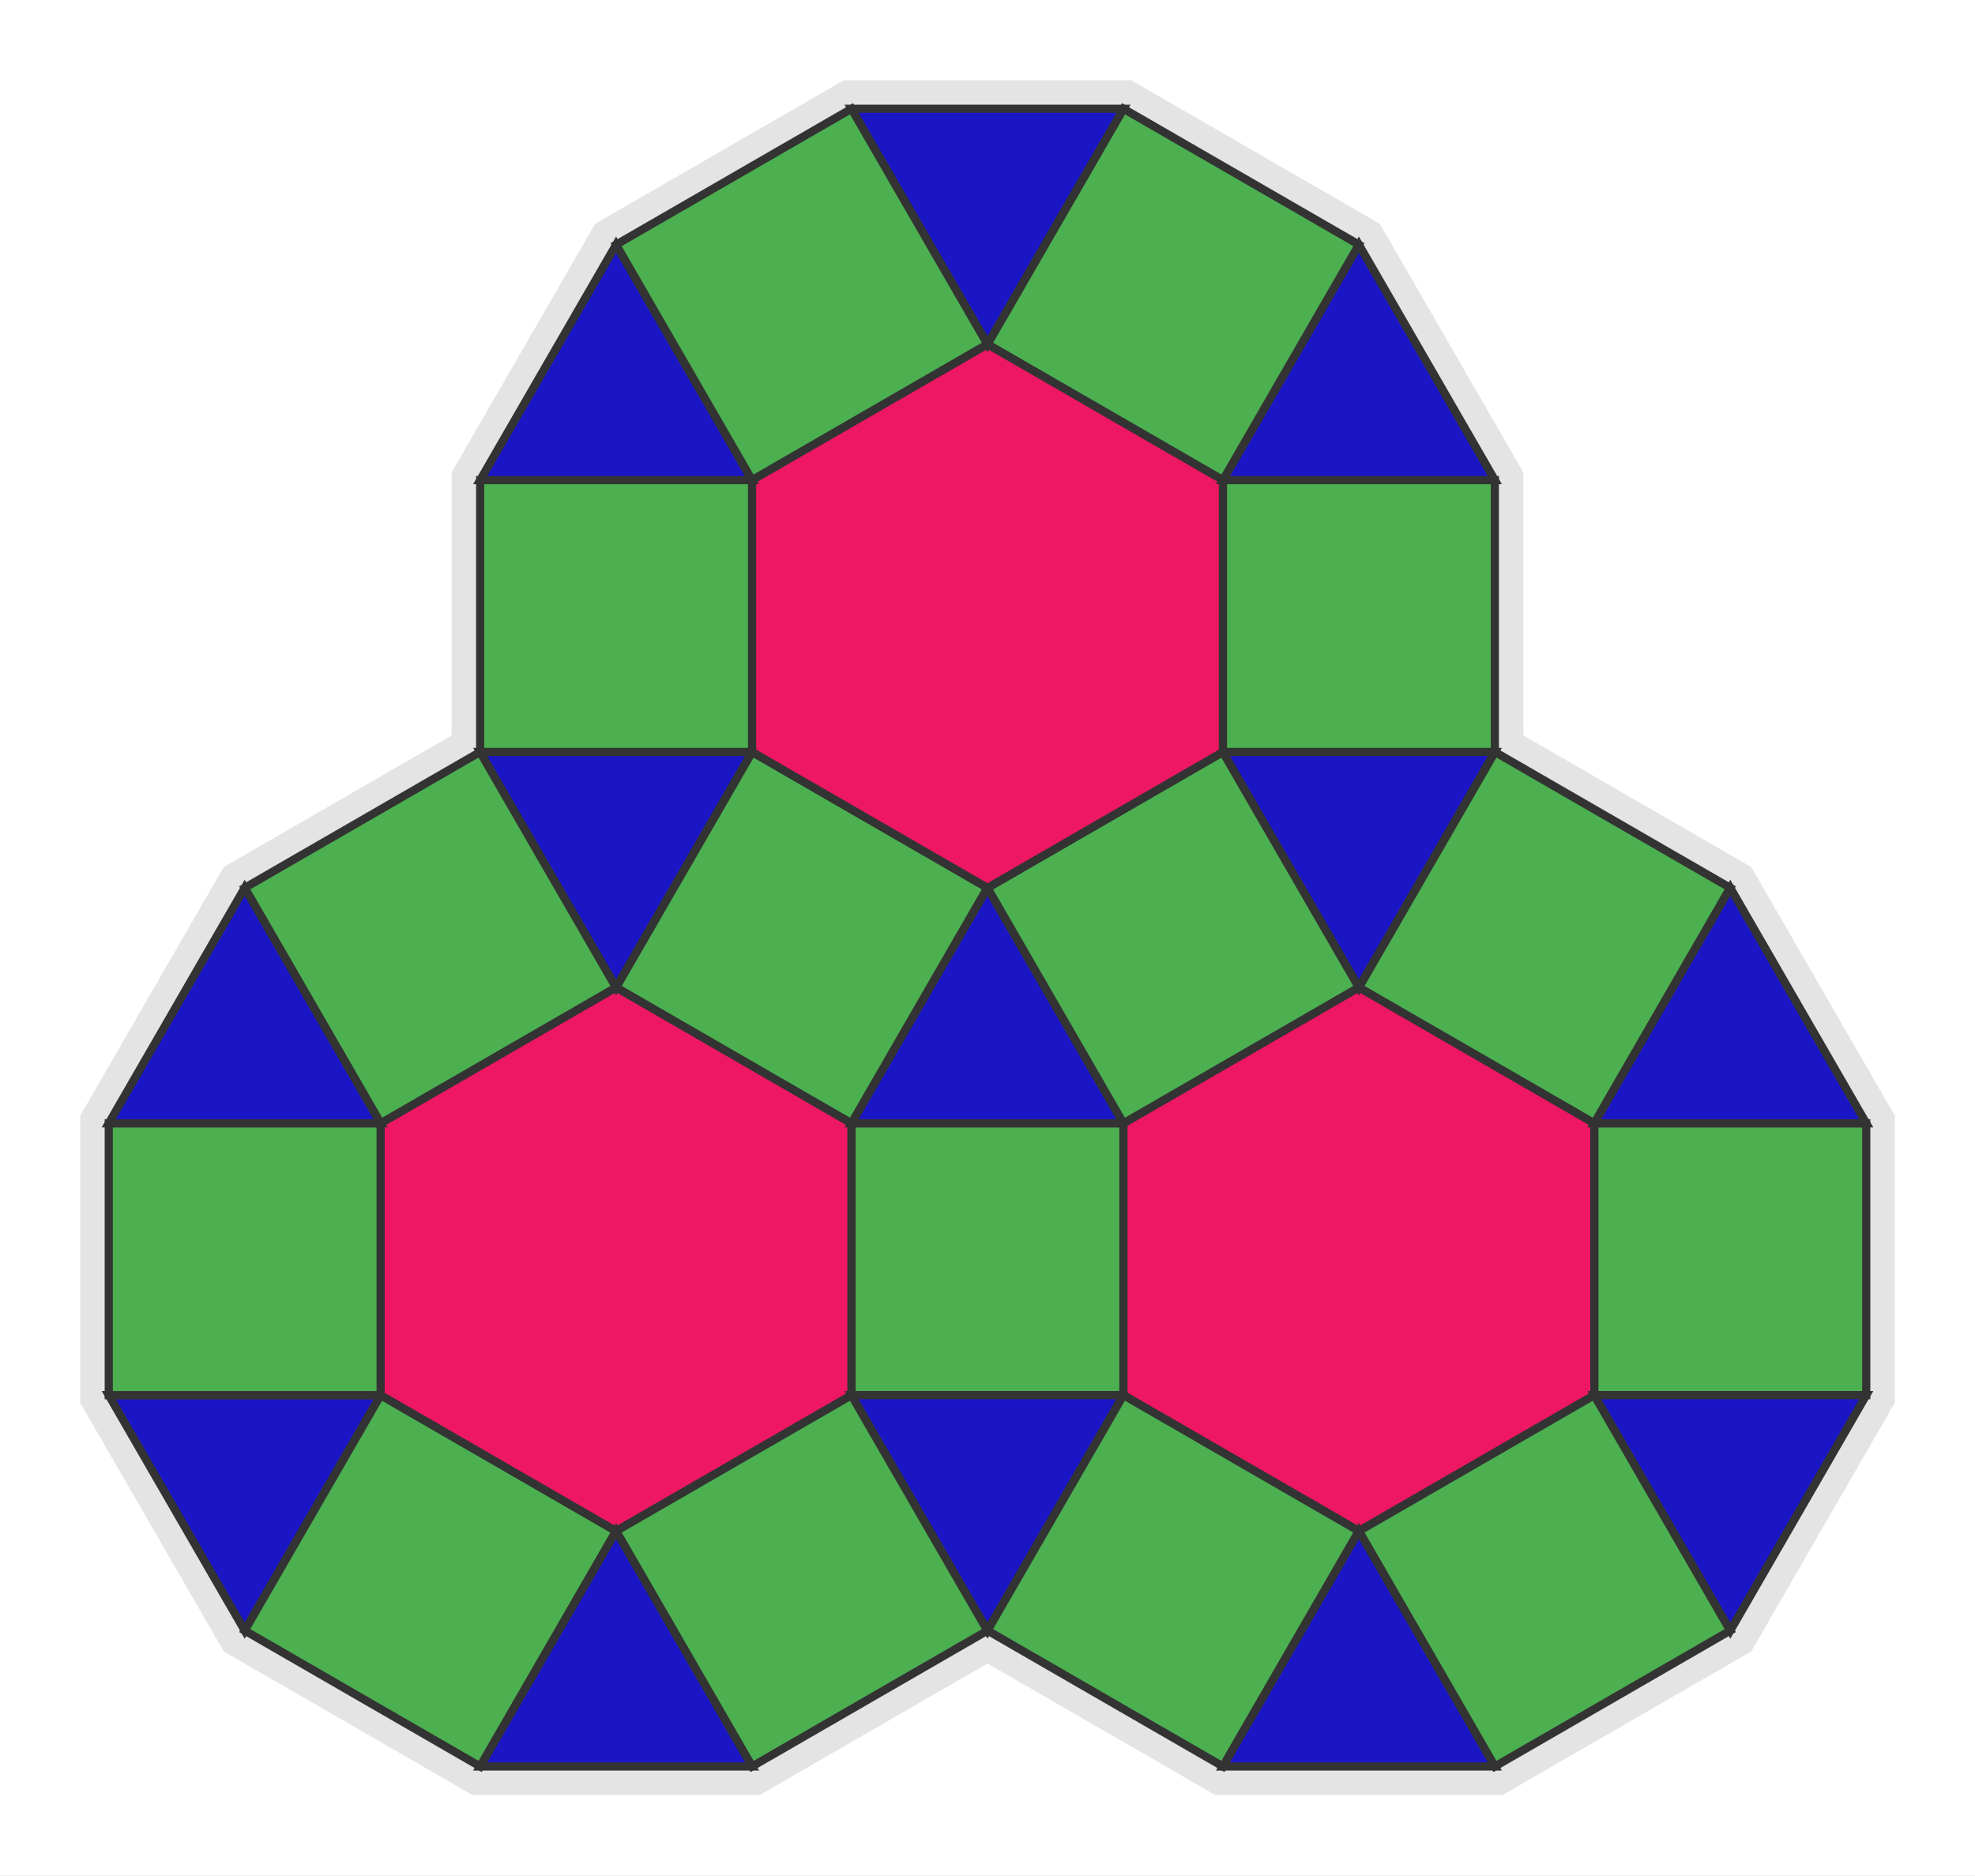
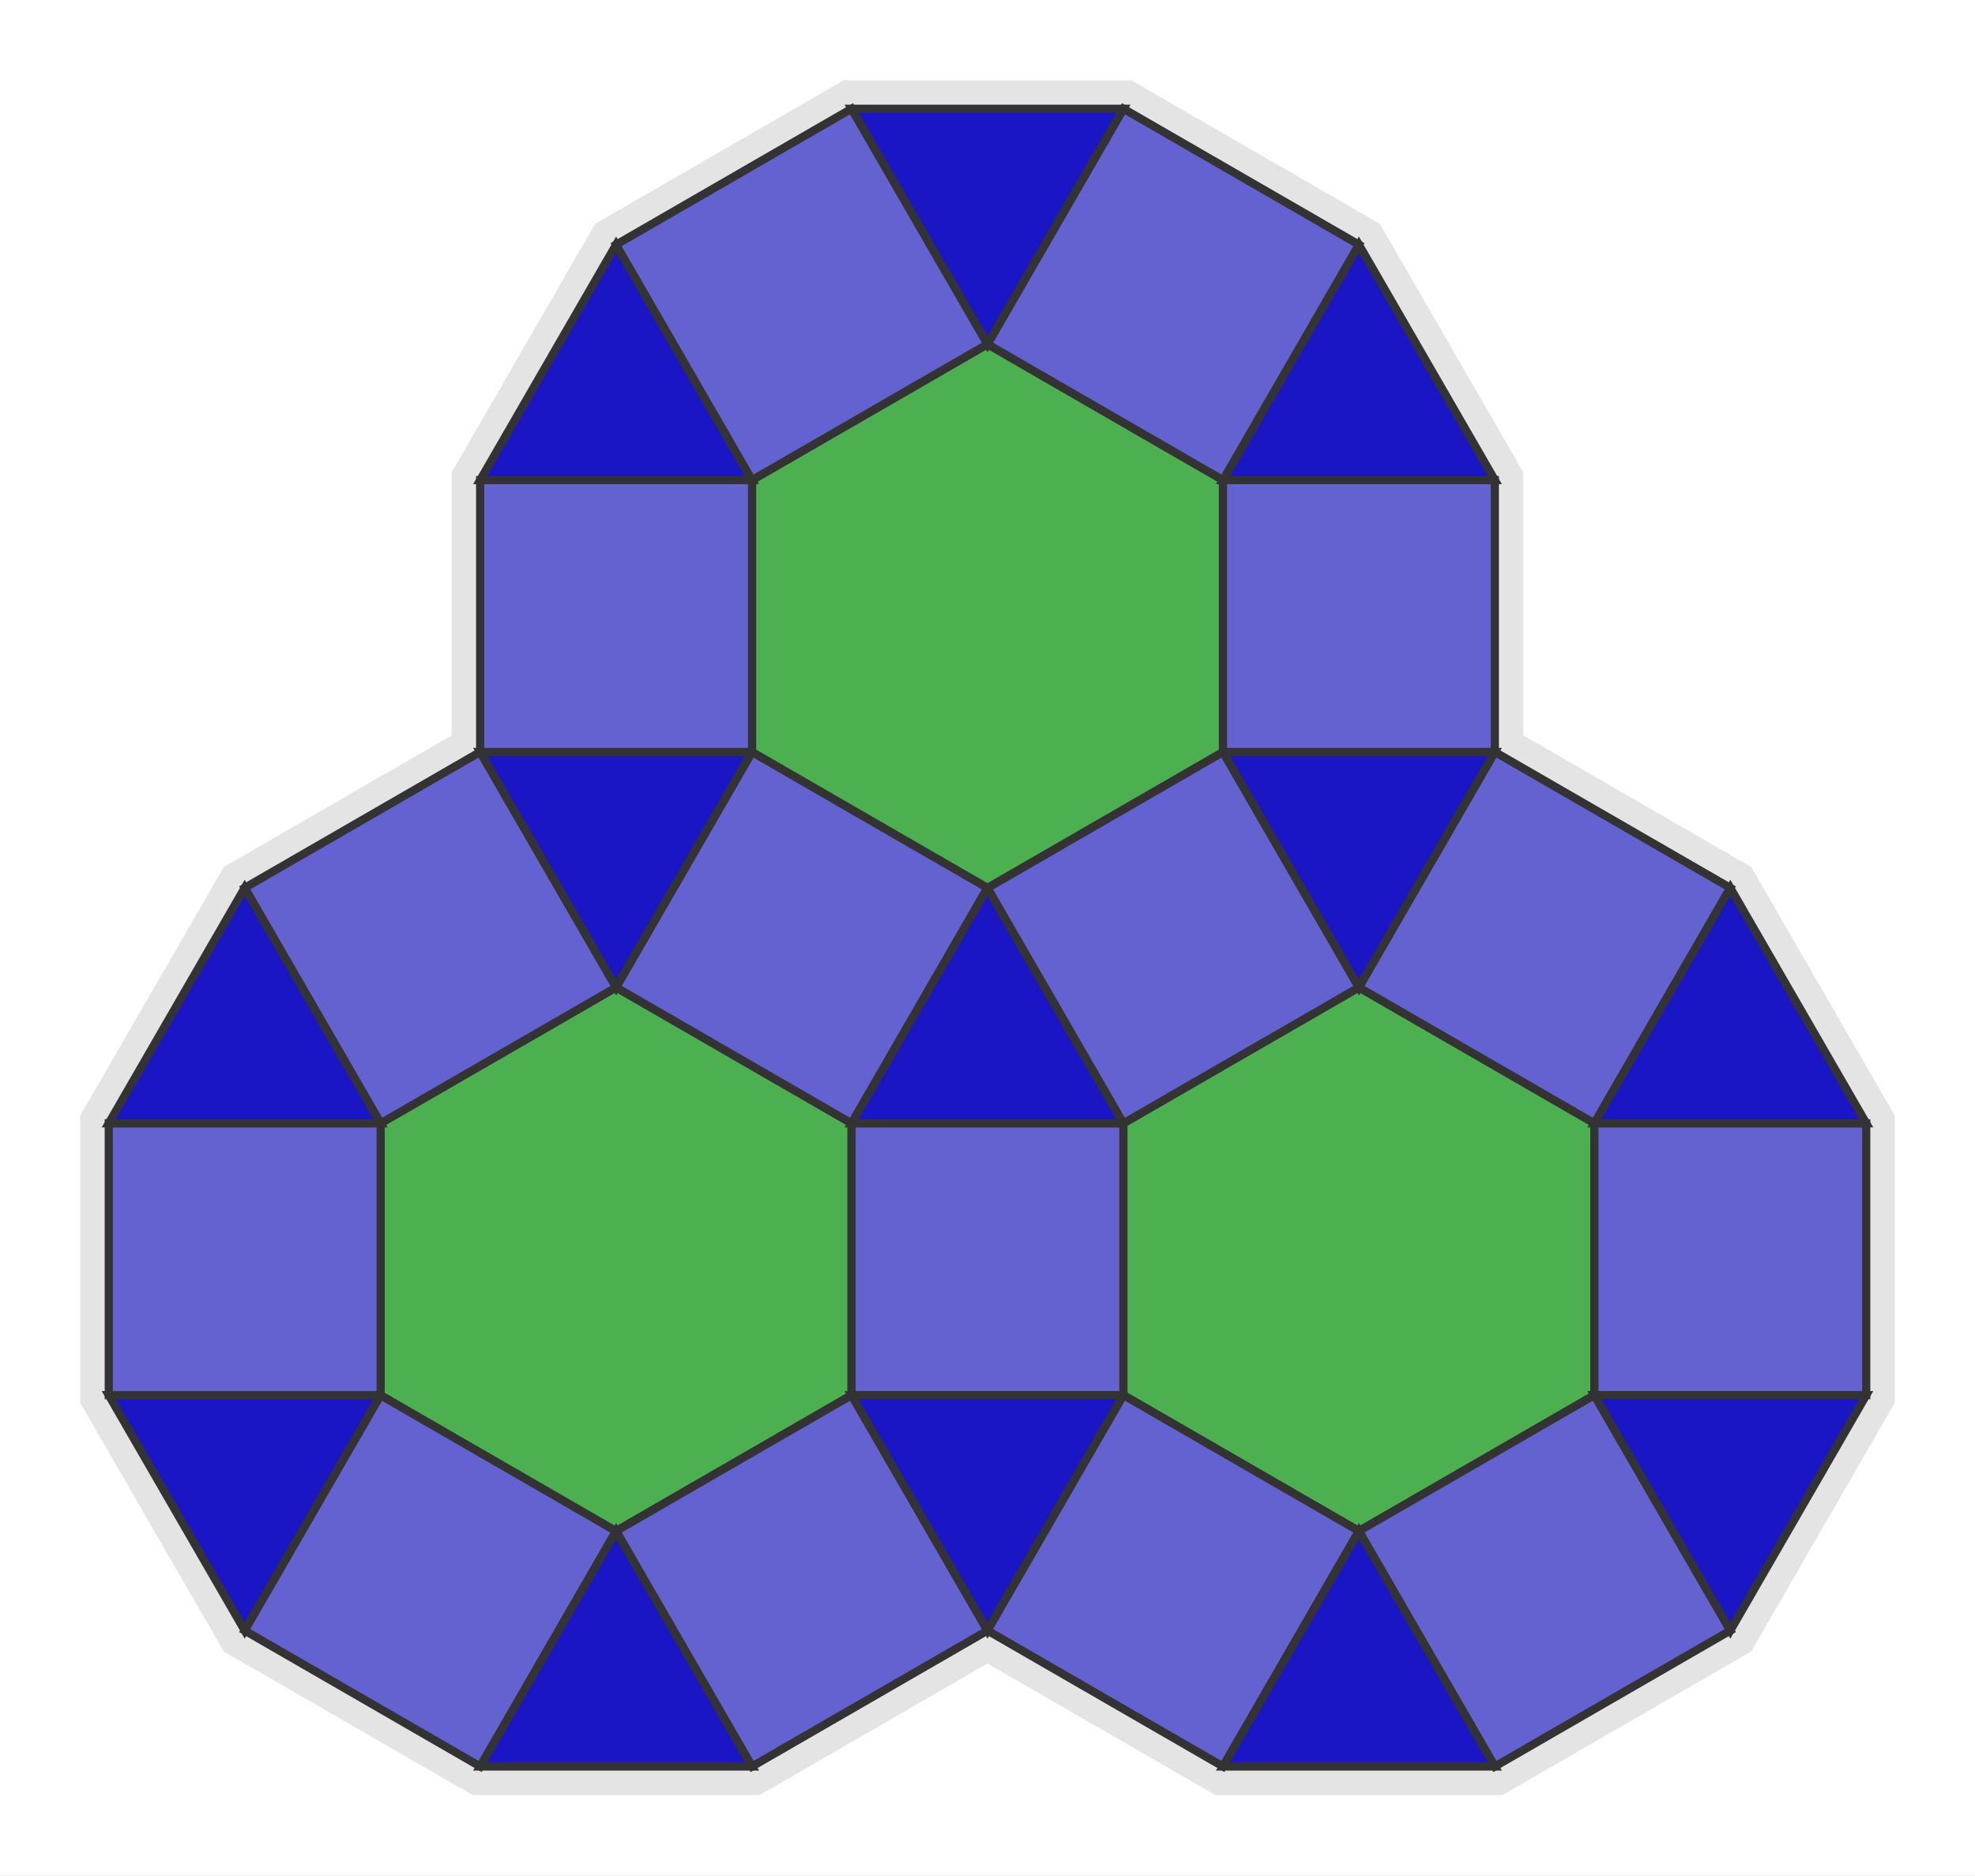
<svg xmlns="http://www.w3.org/2000/svg" width="363.205" height="344.904" viewBox="0 0 363.205 344.904">
  <rect width="100%" height="100%" fill="white" />
  <polygon data-nodes="36,34,17,18,10,1,2,4,11,12,24,25,26,27,28,29,30,35,37,39,38" points="113.301,45 88.301,88.301 88.301,138.301 45,163.301 20,206.603 20,256.603 45,299.904 88.301,324.904 138.301,324.904 181.603,299.904 224.904,324.904 274.904,324.904 318.205,299.904 343.205,256.603 343.205,206.603 318.205,163.301 274.904,138.301 274.904,88.301 249.904,45 206.603,20 156.603,20" fill="none" stroke="#e4e4e4" stroke-width="10.5" />
  <g id="tiling-polygons">
    <polygon data-nodes="1,2,3" points="20,256.603 45,299.904 70,256.603" fill="rgb(26,22,197)" stroke="#333" stroke-width="1.5" />
-     <polygon data-nodes="4,5,3,2" points="88.301,324.904 113.301,281.603 70,256.603 45,299.904" fill="rgb(76,175,80)" stroke="#333" stroke-width="1.5" />
-     <polygon data-nodes="6,7,8,9,3,5" points="156.603,256.603 156.603,206.603 113.301,181.603 70,206.603 70,256.603 113.301,281.603" fill="rgb(238,23,99)" stroke="#333" stroke-width="1.5" />
-     <polygon data-nodes="9,10,1,3" points="70,206.603 20,206.603 20,256.603 70,256.603" fill="rgb(76,175,80)" stroke="#333" stroke-width="1.5" />
-     <polygon data-nodes="11,12,6,5" points="138.301,324.904 181.603,299.904 156.603,256.603 113.301,281.603" fill="rgb(76,175,80)" stroke="#333" stroke-width="1.5" />
+     <polygon data-nodes="4,5,3,2" points="88.301,324.904 113.301,281.603 70,256.603 45,299.904" fill="rgb(100,98,208)" stroke="#333" stroke-width="1.5" />
+     <polygon data-nodes="6,7,8,9,3,5" points="156.603,256.603 156.603,206.603 113.301,181.603 70,206.603 70,256.603 113.301,281.603" fill="rgb(76,175,80)" stroke="#333" stroke-width="1.5" />
+     <polygon data-nodes="9,10,1,3" points="70,206.603 20,206.603 20,256.603 70,256.603" fill="rgb(100,98,208)" stroke="#333" stroke-width="1.5" />
+     <polygon data-nodes="11,12,6,5" points="138.301,324.904 181.603,299.904 156.603,256.603 113.301,281.603" fill="rgb(100,98,208)" stroke="#333" stroke-width="1.5" />
    <polygon data-nodes="11,5,4" points="138.301,324.904 113.301,281.603 88.301,324.904" fill="rgb(26,22,197)" stroke="#333" stroke-width="1.5" />
-     <polygon data-nodes="13,14,7,6" points="206.603,256.603 206.603,206.603 156.603,206.603 156.603,256.603" fill="rgb(76,175,80)" stroke="#333" stroke-width="1.5" />
+     <polygon data-nodes="13,14,7,6" points="206.603,256.603 206.603,206.603 156.603,206.603 156.603,256.603" fill="rgb(100,98,208)" stroke="#333" stroke-width="1.5" />
    <polygon data-nodes="13,6,12" points="206.603,256.603 156.603,256.603 181.603,299.904" fill="rgb(26,22,197)" stroke="#333" stroke-width="1.5" />
-     <polygon data-nodes="15,16,8,7" points="181.603,163.301 138.301,138.301 113.301,181.603 156.603,206.603" fill="rgb(76,175,80)" stroke="#333" stroke-width="1.5" />
+     <polygon data-nodes="15,16,8,7" points="181.603,163.301 138.301,138.301 113.301,181.603 156.603,206.603" fill="rgb(100,98,208)" stroke="#333" stroke-width="1.5" />
    <polygon data-nodes="14,15,7" points="206.603,206.603 181.603,163.301 156.603,206.603" fill="rgb(26,22,197)" stroke="#333" stroke-width="1.5" />
-     <polygon data-nodes="17,18,9,8" points="88.301,138.301 45,163.301 70,206.603 113.301,181.603" fill="rgb(76,175,80)" stroke="#333" stroke-width="1.5" />
+     <polygon data-nodes="17,18,9,8" points="88.301,138.301 45,163.301 70,206.603 113.301,181.603" fill="rgb(100,98,208)" stroke="#333" stroke-width="1.5" />
    <polygon data-nodes="18,10,9" points="45,163.301 20,206.603 70,206.603" fill="rgb(26,22,197)" stroke="#333" stroke-width="1.5" />
    <polygon data-nodes="16,17,8" points="138.301,138.301 88.301,138.301 113.301,181.603" fill="rgb(26,22,197)" stroke="#333" stroke-width="1.5" />
-     <polygon data-nodes="19,20,21,22,14,13" points="249.904,281.603 293.205,256.603 293.205,206.603 249.904,181.603 206.603,206.603 206.603,256.603" fill="rgb(238,23,99)" stroke="#333" stroke-width="1.5" />
-     <polygon data-nodes="23,15,14,22" points="224.904,138.301 181.603,163.301 206.603,206.603 249.904,181.603" fill="rgb(76,175,80)" stroke="#333" stroke-width="1.5" />
-     <polygon data-nodes="12,24,19,13" points="181.603,299.904 224.904,324.904 249.904,281.603 206.603,256.603" fill="rgb(76,175,80)" stroke="#333" stroke-width="1.5" />
-     <polygon data-nodes="25,26,20,19" points="274.904,324.904 318.205,299.904 293.205,256.603 249.904,281.603" fill="rgb(76,175,80)" stroke="#333" stroke-width="1.5" />
-     <polygon data-nodes="27,28,21,20" points="343.205,256.603 343.205,206.603 293.205,206.603 293.205,256.603" fill="rgb(76,175,80)" stroke="#333" stroke-width="1.5" />
-     <polygon data-nodes="29,30,22,21" points="318.205,163.301 274.904,138.301 249.904,181.603 293.205,206.603" fill="rgb(76,175,80)" stroke="#333" stroke-width="1.5" />
+     <polygon data-nodes="19,20,21,22,14,13" points="249.904,281.603 293.205,256.603 293.205,206.603 249.904,181.603 206.603,206.603 206.603,256.603" fill="rgb(76,175,80)" stroke="#333" stroke-width="1.5" />
+     <polygon data-nodes="23,15,14,22" points="224.904,138.301 181.603,163.301 206.603,206.603 249.904,181.603" fill="rgb(100,98,208)" stroke="#333" stroke-width="1.5" />
+     <polygon data-nodes="12,24,19,13" points="181.603,299.904 224.904,324.904 249.904,281.603 206.603,256.603" fill="rgb(100,98,208)" stroke="#333" stroke-width="1.5" />
+     <polygon data-nodes="25,26,20,19" points="274.904,324.904 318.205,299.904 293.205,256.603 249.904,281.603" fill="rgb(100,98,208)" stroke="#333" stroke-width="1.5" />
+     <polygon data-nodes="27,28,21,20" points="343.205,256.603 343.205,206.603 293.205,206.603 293.205,256.603" fill="rgb(100,98,208)" stroke="#333" stroke-width="1.5" />
+     <polygon data-nodes="29,30,22,21" points="318.205,163.301 274.904,138.301 249.904,181.603 293.205,206.603" fill="rgb(100,98,208)" stroke="#333" stroke-width="1.5" />
    <polygon data-nodes="30,23,22" points="274.904,138.301 224.904,138.301 249.904,181.603" fill="rgb(26,22,197)" stroke="#333" stroke-width="1.5" />
    <polygon data-nodes="28,29,21" points="343.205,206.603 318.205,163.301 293.205,206.603" fill="rgb(26,22,197)" stroke="#333" stroke-width="1.5" />
    <polygon data-nodes="27,20,26" points="343.205,256.603 293.205,256.603 318.205,299.904" fill="rgb(26,22,197)" stroke="#333" stroke-width="1.5" />
    <polygon data-nodes="25,19,24" points="274.904,324.904 249.904,281.603 224.904,324.904" fill="rgb(26,22,197)" stroke="#333" stroke-width="1.5" />
-     <polygon data-nodes="23,31,32,33,16,15" points="224.904,138.301 224.904,88.301 181.603,63.301 138.301,88.301 138.301,138.301 181.603,163.301" fill="rgb(238,23,99)" stroke="#333" stroke-width="1.5" />
-     <polygon data-nodes="33,34,17,16" points="138.301,88.301 88.301,88.301 88.301,138.301 138.301,138.301" fill="rgb(76,175,80)" stroke="#333" stroke-width="1.5" />
-     <polygon data-nodes="35,31,23,30" points="274.904,88.301 224.904,88.301 224.904,138.301 274.904,138.301" fill="rgb(76,175,80)" stroke="#333" stroke-width="1.5" />
+     <polygon data-nodes="23,31,32,33,16,15" points="224.904,138.301 224.904,88.301 181.603,63.301 138.301,88.301 138.301,138.301 181.603,163.301" fill="rgb(76,175,80)" stroke="#333" stroke-width="1.5" />
+     <polygon data-nodes="33,34,17,16" points="138.301,88.301 88.301,88.301 88.301,138.301 138.301,138.301" fill="rgb(100,98,208)" stroke="#333" stroke-width="1.5" />
+     <polygon data-nodes="35,31,23,30" points="274.904,88.301 224.904,88.301 224.904,138.301 274.904,138.301" fill="rgb(100,98,208)" stroke="#333" stroke-width="1.5" />
    <polygon data-nodes="36,34,33" points="113.301,45 88.301,88.301 138.301,88.301" fill="rgb(26,22,197)" stroke="#333" stroke-width="1.5" />
    <polygon data-nodes="37,31,35" points="249.904,45 224.904,88.301 274.904,88.301" fill="rgb(26,22,197)" stroke="#333" stroke-width="1.5" />
-     <polygon data-nodes="38,36,33,32" points="156.603,20 113.301,45 138.301,88.301 181.603,63.301" fill="rgb(76,175,80)" stroke="#333" stroke-width="1.5" />
-     <polygon data-nodes="37,39,32,31" points="249.904,45 206.603,20 181.603,63.301 224.904,88.301" fill="rgb(76,175,80)" stroke="#333" stroke-width="1.5" />
+     <polygon data-nodes="38,36,33,32" points="156.603,20 113.301,45 138.301,88.301 181.603,63.301" fill="rgb(100,98,208)" stroke="#333" stroke-width="1.5" />
+     <polygon data-nodes="37,39,32,31" points="249.904,45 206.603,20 181.603,63.301 224.904,88.301" fill="rgb(100,98,208)" stroke="#333" stroke-width="1.5" />
    <polygon data-nodes="39,38,32" points="206.603,20 156.603,20 181.603,63.301" fill="rgb(26,22,197)" stroke="#333" stroke-width="1.5" />
  </g>
</svg>
